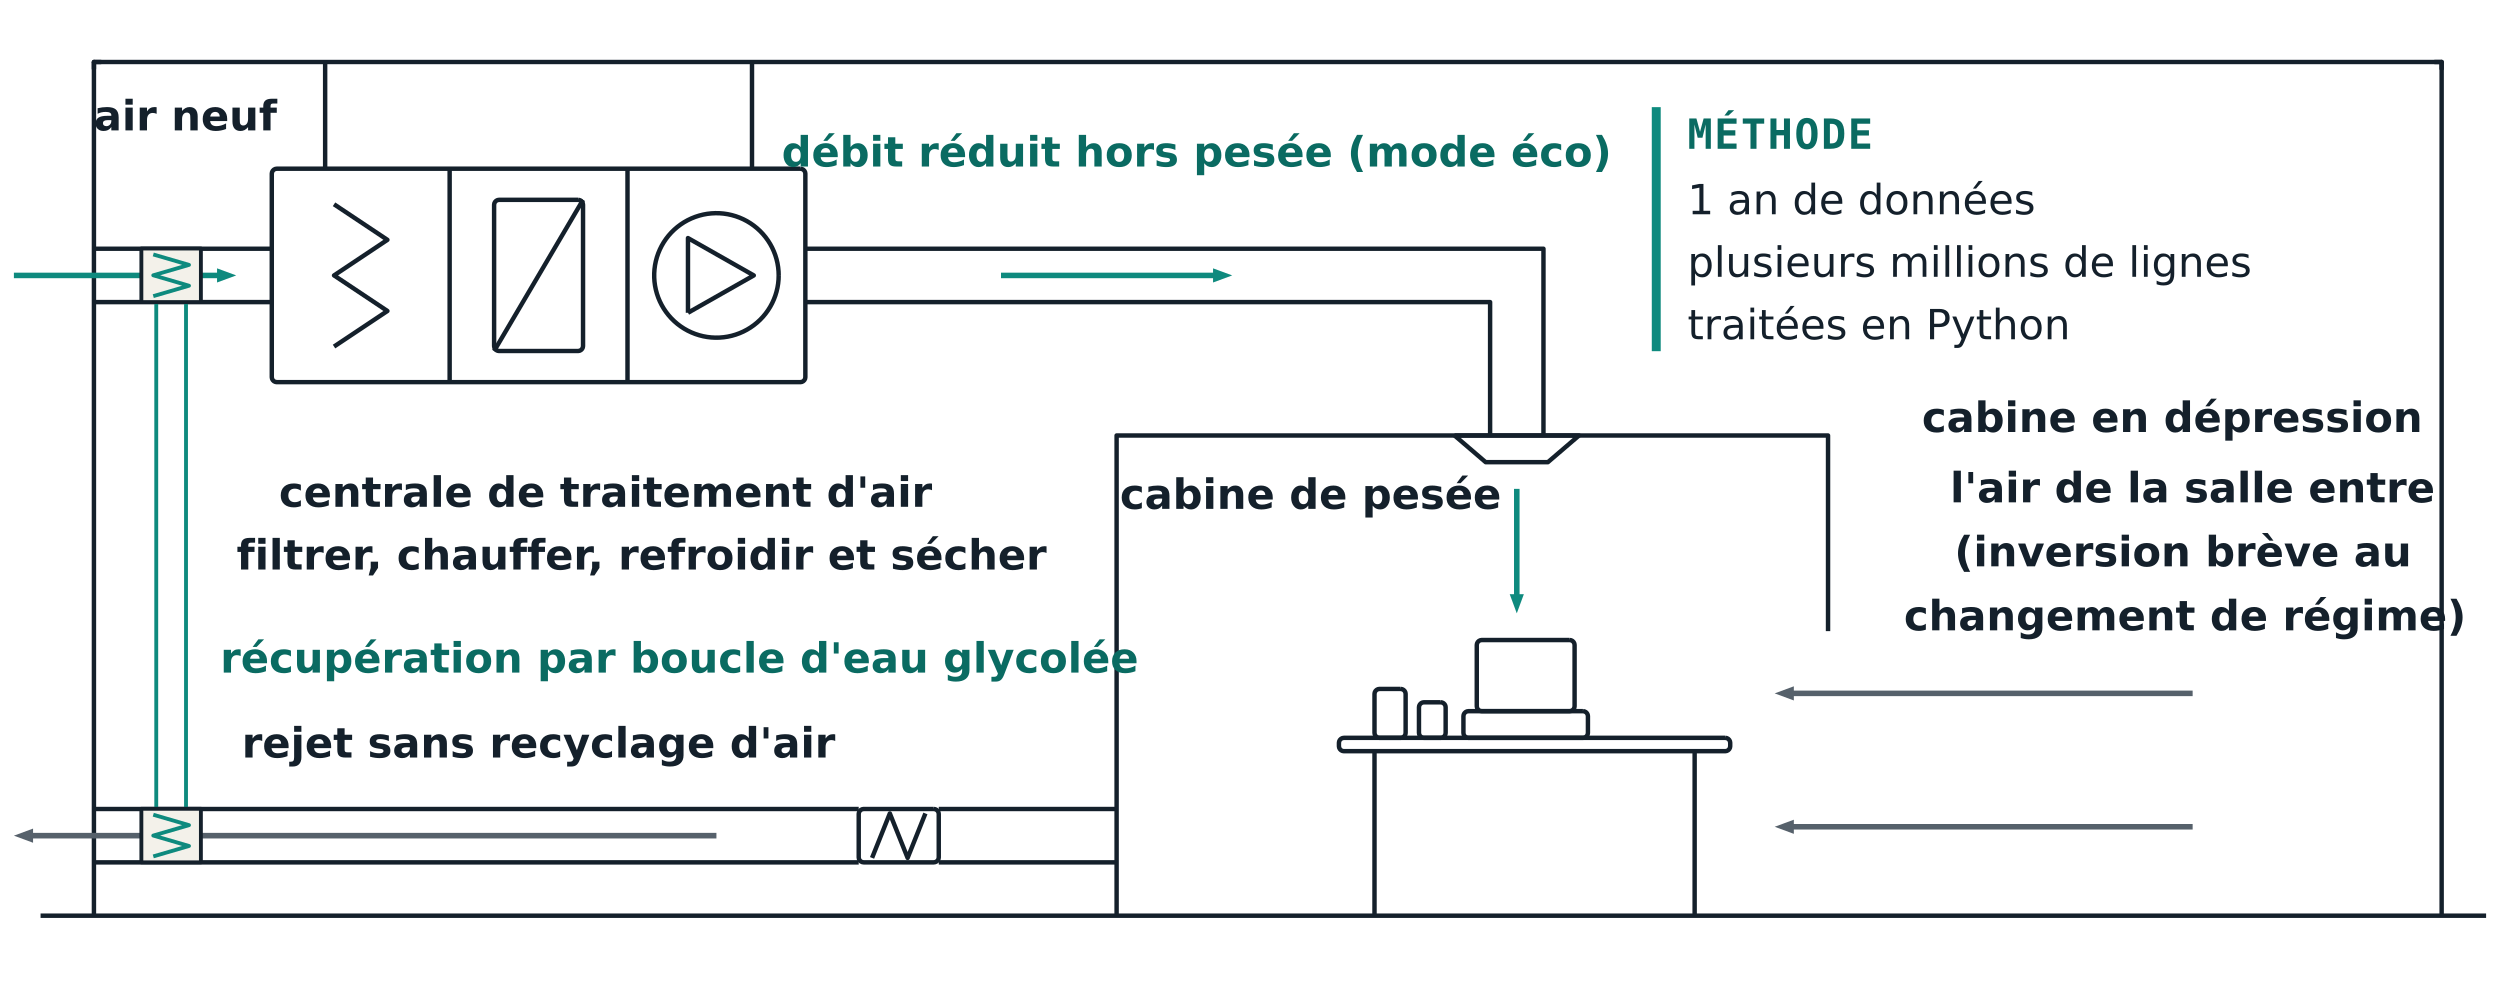
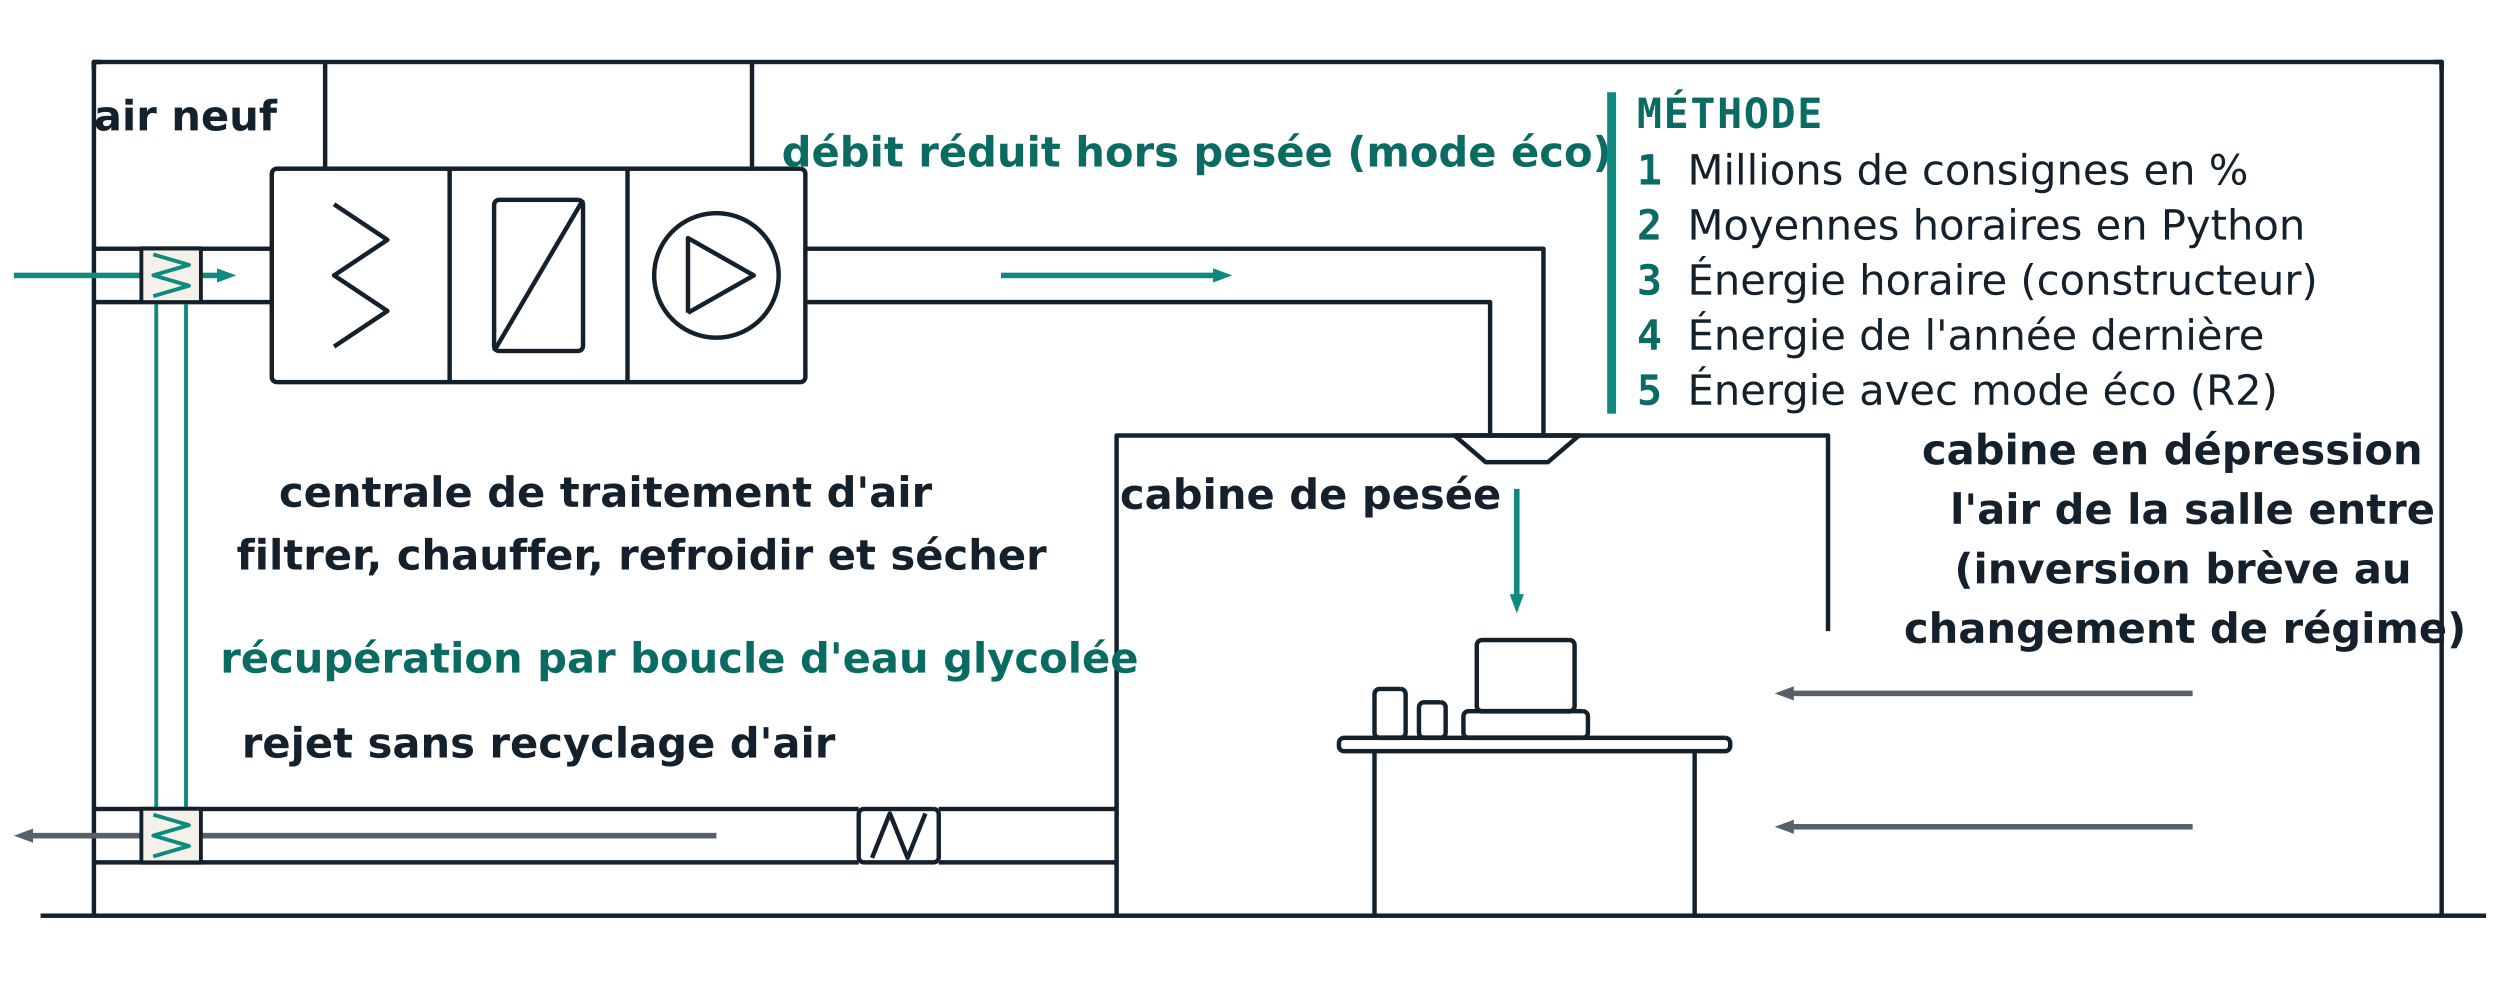
- <svg xmlns="http://www.w3.org/2000/svg" viewBox="0 0 1680 660" class="tf-figure" width="1680" height="660" style="aspect-ratio: 1680 / 660" data-viewbox="0 0 1680 660" data-min-text="28" data-slot="1680x660" preserveAspectRatio="xMinYMin meet" role="img" aria-label="Centrale de traitement d'air suspendue au plafond, alimentée en air neuf, qui souffle par une gaine dans une cabine de pesée ; la cabine est en dépression et l'air de la salle entre par sa façade ouverte ; l'air extrait est filtré et rejeté dehors sous la centrale, sans recyclage d'air, mais avec une récupération de chaleur par boucle d'eau glycolée entre l'entrée d'air neuf et le rejet ; méthode : un an de données de supervision, plusieurs millions de lignes traitées en Python">
+ <svg xmlns="http://www.w3.org/2000/svg" viewBox="0 0 1680 660" class="tf-figure" width="1680" height="660" style="aspect-ratio: 1680 / 660" data-viewbox="0 0 1680 660" data-min-text="28" data-slot="1680x660" preserveAspectRatio="xMinYMin meet" role="img" aria-label="Centrale de traitement d'air suspendue au plafond, alimentée en air neuf, qui souffle par une gaine dans une cabine de pesée ; la cabine est en dépression et l'air de la salle entre par sa façade ouverte ; l'air extrait est filtré et rejeté dehors sous la centrale, sans recyclage d'air, mais avec une récupération de chaleur par boucle d'eau glycolée entre l'entrée d'air neuf et le rejet ; méthode : des millions de consignes en pourcentage, moyennées par heure en Python, combinées aux données constructeur pour l'énergie horaire, puis l'énergie de l'année dernière et l'énergie avec le mode éco">
  <defs>
    <style type="text/css">.tf-figure *{stroke-linejoin: round; stroke-linecap: butt}</style>
  </defs>
  <g id="tf-ahu-booth-figure_1">
    <g id="tf-ahu-booth-patch_1">
      <path d="M 0 660  L 1680 660  L 1680 0  L 0 0  L 0 660  z " style="fill: none; opacity: 0" />
    </g>
    <g id="tf-ahu-booth-axes_1">
      <g id="tf-ahu-booth-tf-line--0" class="tf-line">
        <path d="M 27.264 615.354  L 1670.664 615.354  " clip-path="url(#tf-ahu-booth-pf0071cb59c)" style="fill: none; stroke: var(--ink, #14202B); stroke-width: 2.987" />
      </g>
      <g id="tf-ahu-booth-tf-line--1" class="tf-line">
        <path d="M 63.12 615.354  L 63.12 41.658  " clip-path="url(#tf-ahu-booth-pf0071cb59c)" style="fill: none; stroke: var(--ink, #14202B); stroke-width: 2.987" />
      </g>
      <g id="tf-ahu-booth-tf-line--2" class="tf-line">
        <path d="M 1640.784 615.354  L 1640.784 41.658  " clip-path="url(#tf-ahu-booth-pf0071cb59c)" style="fill: none; stroke: var(--ink, #14202B); stroke-width: 2.987" />
      </g>
      <g id="tf-ahu-booth-tf-line--3" class="tf-line">
        <path d="M 63.12 41.658  L 1640.784 41.658  " clip-path="url(#tf-ahu-booth-pf0071cb59c)" style="fill: none; stroke: var(--ink, #14202B); stroke-width: 2.987" />
      </g>
      <g id="tf-ahu-booth-tf-line--4" class="tf-line">
        <path d="M 218.496 113.37  L 218.496 41.658  " clip-path="url(#tf-ahu-booth-pf0071cb59c)" style="fill: none; stroke: var(--ink, #14202B); stroke-width: 2.987" />
      </g>
      <g id="tf-ahu-booth-tf-line--5" class="tf-line">
        <path d="M 505.344 113.37  L 505.344 41.658  " clip-path="url(#tf-ahu-booth-pf0071cb59c)" style="fill: none; stroke: var(--ink, #14202B); stroke-width: 2.987" />
      </g>
      <g id="tf-ahu-booth-tf-line--6" class="tf-line">
        <path d="M 302.16 256.794  L 302.16 113.37  " clip-path="url(#tf-ahu-booth-pf0071cb59c)" style="fill: none; stroke: var(--ink, #14202B); stroke-width: 2.987" />
      </g>
      <g id="tf-ahu-booth-tf-line--7" class="tf-line">
        <path d="M 421.68 256.794  L 421.68 113.37  " clip-path="url(#tf-ahu-booth-pf0071cb59c)" style="fill: none; stroke: var(--ink, #14202B); stroke-width: 2.987" />
      </g>
      <g id="tf-ahu-booth-tf-polyline--8" class="tf-polyline">
        <path d="M 224.472 232.89  L 260.328 208.986  L 224.472 185.082  L 260.328 161.178  L 224.472 137.274  " clip-path="url(#tf-ahu-booth-pf0071cb59c)" style="fill: none; stroke: var(--ink, #14202B); stroke-width: 2.987" />
      </g>
      <g id="tf-ahu-booth-tf-line--9" class="tf-line">
        <path d="M 332.04 235.878  L 391.8 134.286  " clip-path="url(#tf-ahu-booth-pf0071cb59c)" style="fill: none; stroke: var(--ink, #14202B); stroke-width: 2.987" />
      </g>
      <g id="tf-ahu-booth-tf-line--10" class="tf-line">
        <path d="M 63.12 167.154  L 182.64 167.154  " clip-path="url(#tf-ahu-booth-pf0071cb59c)" style="fill: none; stroke: var(--ink, #14202B); stroke-width: 2.987" />
      </g>
      <g id="tf-ahu-booth-tf-line--11" class="tf-line">
        <path d="M 63.12 203.01  L 182.64 203.01  " clip-path="url(#tf-ahu-booth-pf0071cb59c)" style="fill: none; stroke: var(--ink, #14202B); stroke-width: 2.987" />
      </g>
      <g id="tf-ahu-booth-tf-polyline--12" class="tf-polyline">
        <path d="M 541.2 167.154  L 1037.208 167.154  L 1037.208 292.65  " clip-path="url(#tf-ahu-booth-pf0071cb59c)" style="fill: none; stroke: var(--ink, #14202B); stroke-width: 2.987" />
      </g>
      <g id="tf-ahu-booth-tf-polyline--13" class="tf-polyline">
        <path d="M 541.2 203.01  L 1001.352 203.01  L 1001.352 292.65  " clip-path="url(#tf-ahu-booth-pf0071cb59c)" style="fill: none; stroke: var(--ink, #14202B); stroke-width: 2.987" />
      </g>
      <g id="tf-ahu-booth-tf-polyline--14" class="tf-polyline">
        <path d="M 1228.44 424.122  L 1228.44 292.65  L 750.36 292.65  L 750.36 615.354  " clip-path="url(#tf-ahu-booth-pf0071cb59c)" style="fill: none; stroke: var(--ink, #14202B); stroke-width: 2.987" />
      </g>
      <g id="tf-ahu-booth-tf-line--15" class="tf-line">
        <path d="M 923.664 504.798  L 923.664 615.354  " clip-path="url(#tf-ahu-booth-pf0071cb59c)" style="fill: none; stroke: var(--ink, #14202B); stroke-width: 2.987" />
      </g>
      <g id="tf-ahu-booth-tf-line--16" class="tf-line">
        <path d="M 1138.8 504.798  L 1138.8 615.354  " clip-path="url(#tf-ahu-booth-pf0071cb59c)" style="fill: none; stroke: var(--ink, #14202B); stroke-width: 2.987" />
      </g>
      <g id="tf-ahu-booth-tf-line--17" class="tf-line">
        <path d="M 750.36 543.642  L 630.84 543.642  " clip-path="url(#tf-ahu-booth-pf0071cb59c)" style="fill: none; stroke: var(--ink, #14202B); stroke-width: 2.987" />
      </g>
      <g id="tf-ahu-booth-tf-line--18" class="tf-line">
        <path d="M 750.36 579.498  L 630.84 579.498  " clip-path="url(#tf-ahu-booth-pf0071cb59c)" style="fill: none; stroke: var(--ink, #14202B); stroke-width: 2.987" />
      </g>
      <g id="tf-ahu-booth-tf-polyline--19" class="tf-polyline">
        <path d="M 586.02 576.51  L 597.972 546.63  L 609.924 576.51  L 621.876 546.63  " clip-path="url(#tf-ahu-booth-pf0071cb59c)" style="fill: none; stroke: var(--ink, #14202B); stroke-width: 2.987" />
      </g>
      <g id="tf-ahu-booth-tf-line--20" class="tf-line">
        <path d="M 577.056 543.642  L 63.12 543.642  " clip-path="url(#tf-ahu-booth-pf0071cb59c)" style="fill: none; stroke: var(--ink, #14202B); stroke-width: 2.987" />
      </g>
      <g id="tf-ahu-booth-tf-line--21" class="tf-line">
        <path d="M 577.056 579.498  L 63.12 579.498  " clip-path="url(#tf-ahu-booth-pf0071cb59c)" style="fill: none; stroke: var(--ink, #14202B); stroke-width: 2.987" />
      </g>
      <g id="tf-ahu-booth-tf-line--45" class="tf-line">
        <path d="M 63.12 41.658  L 63.12 46.138  " clip-path="url(#tf-ahu-booth-pf0071cb59c)" style="fill: none; stroke: var(--ink, #14202B); stroke-width: 2.987; stroke-linecap: round" />
      </g>
      <g id="tf-ahu-booth-tf-line--46" class="tf-line">
        <path d="M 1640.784 41.658  L 1640.784 46.138  " clip-path="url(#tf-ahu-booth-pf0071cb59c)" style="fill: none; stroke: var(--ink, #14202B); stroke-width: 2.987; stroke-linecap: round" />
      </g>
      <g id="tf-ahu-booth-tf-line--47" class="tf-line">
        <path d="M 63.12 41.658  L 67.6 41.658  " clip-path="url(#tf-ahu-booth-pf0071cb59c)" style="fill: none; stroke: var(--ink, #14202B); stroke-width: 2.987; stroke-linecap: round" />
      </g>
      <g id="tf-ahu-booth-tf-line--48" class="tf-line">
        <path d="M 1640.784 41.658  L 1636.304 41.658  " clip-path="url(#tf-ahu-booth-pf0071cb59c)" style="fill: none; stroke: var(--ink, #14202B); stroke-width: 2.987; stroke-linecap: round" />
      </g>
      <g id="tf-ahu-booth-tf-box--22" class="tf-box">
        <path d="M 537.84 113.37  L 538.878 113.534  L 539.815 114.012  L 540.558 114.755  L 541.036 115.692  L 541.2 116.73  L 541.2 253.434  L 541.036 254.472  L 540.558 255.409  L 539.815 256.152  L 538.878 256.63  L 537.84 256.794  L 186 256.794  L 184.962 256.63  L 184.025 256.152  L 183.282 255.409  L 182.804 254.472  L 182.64 253.434  L 182.64 116.73  L 182.804 115.692  L 183.282 114.755  L 184.025 114.012  L 184.962 113.534  L 186 113.37  L 537.84 113.37  " clip-path="url(#tf-ahu-booth-pf0071cb59c)" style="fill: none; stroke: var(--ink, #14202B); stroke-width: 2.987" />
      </g>
      <g id="tf-ahu-booth-tf-box--23" class="tf-box">
        <path d="M 388.44 134.286  L 389.478 134.45  L 390.415 134.928  L 391.158 135.671  L 391.636 136.608  L 391.8 137.646  L 391.8 232.518  L 391.636 233.556  L 391.158 234.493  L 390.415 235.236  L 389.478 235.714  L 388.44 235.878  L 335.4 235.878  L 334.362 235.714  L 333.425 235.236  L 332.682 234.493  L 332.204 233.556  L 332.04 232.518  L 332.04 137.646  L 332.204 136.608  L 332.682 135.671  L 333.425 134.928  L 334.362 134.45  L 335.4 134.286  L 388.44 134.286  " clip-path="url(#tf-ahu-booth-pf0071cb59c)" style="fill: none; stroke: var(--ink, #14202B); stroke-width: 2.987" />
      </g>
      <g id="tf-ahu-booth-tf-circle--24" class="tf-circle">
        <path d="M 523.272 185.082  L 523.181 182.317  L 522.907 179.565  L 522.451 176.836  L 521.817 174.144  L 521.005 171.499  L 520.021 168.914  L 518.868 166.399  L 517.552 163.967  L 516.077 161.626  L 514.451 159.388  L 512.681 157.263  L 510.774 155.259  L 508.739 153.385  L 506.584 151.65  L 504.32 150.062  L 501.955 148.626  L 499.501 147.35  L 496.968 146.239  L 494.367 145.297  L 491.709 144.53  L 489.007 143.94  L 486.271 143.53  L 483.514 143.301  L 480.748 143.256  L 477.986 143.393  L 475.238 143.712  L 472.517 144.213  L 469.836 144.892  L 467.205 145.747  L 464.636 146.773  L 462.141 147.968  L 459.73 149.324  L 457.415 150.837  L 455.204 152.5  L 453.108 154.305  L 451.136 156.245  L 449.296 158.311  L 447.597 160.494  L 446.046 162.784  L 444.65 165.172  L 443.414 167.647  L 442.345 170.198  L 441.447 172.815  L 440.724 175.485  L 440.179 178.197  L 439.814 180.939  L 439.631 183.699  L 439.631 186.465  L 439.814 189.225  L 440.179 191.967  L 440.724 194.679  L 441.447 197.349  L 442.345 199.966  L 443.414 202.517  L 444.65 204.992  L 446.046 207.38  L 447.597 209.67  L 449.296 211.853  L 451.136 213.919  L 453.108 215.859  L 455.204 217.664  L 457.415 219.327  L 459.73 220.84  L 462.141 222.196  L 464.636 223.391  L 467.205 224.417  L 469.836 225.272  L 472.517 225.951  L 475.238 226.452  L 477.986 226.771  L 480.748 226.908  L 483.514 226.863  L 486.271 226.634  L 489.007 226.224  L 491.709 225.634  L 494.367 224.867  L 496.968 223.925  L 499.501 222.814  L 501.955 221.538  L 504.32 220.102  L 506.584 218.514  L 508.739 216.779  L 510.774 214.905  L 512.681 212.901  L 514.451 210.776  L 516.077 208.538  L 517.552 206.197  L 518.868 203.765  L 520.021 201.25  L 521.005 198.665  L 521.817 196.02  L 522.451 193.328  L 522.907 190.599  L 523.181 187.847  L 523.272 185.082  " clip-path="url(#tf-ahu-booth-pf0071cb59c)" style="fill: none; stroke: var(--ink, #14202B); stroke-width: 2.987" />
      </g>
      <g id="tf-ahu-booth-tf-polygon--25" class="tf-polygon">
        <path d="M 462.317 210.181  L 462.317 159.983  L 506.539 185.082  L 462.317 210.181  " clip-path="url(#tf-ahu-booth-pf0071cb59c)" style="fill: none; stroke: var(--ink, #14202B); stroke-width: 2.987" />
      </g>
      <g id="tf-ahu-booth-tf-polygon--26" class="tf-polygon">
        <path d="M 977.448 292.65  L 1061.112 292.65  L 1040.196 310.578  L 998.364 310.578  L 977.448 292.65  " clip-path="url(#tf-ahu-booth-pf0071cb59c)" style="fill: none; stroke: var(--ink, #14202B); stroke-width: 2.987" />
      </g>
      <g id="tf-ahu-booth-tf-box--27" class="tf-box">
        <path d="M 1159.344 495.834  L 1160.382 495.998  L 1161.319 496.476  L 1162.062 497.219  L 1162.54 498.156  L 1162.704 499.194  L 1162.704 501.438  L 1162.54 502.476  L 1162.062 503.413  L 1161.319 504.156  L 1160.382 504.634  L 1159.344 504.798  L 903.12 504.798  L 902.082 504.634  L 901.145 504.156  L 900.402 503.413  L 899.924 502.476  L 899.76 501.438  L 899.76 499.194  L 899.924 498.156  L 900.402 497.219  L 901.145 496.476  L 902.082 495.998  L 903.12 495.834  L 1159.344 495.834  " clip-path="url(#tf-ahu-booth-pf0071cb59c)" style="fill: none; stroke: var(--ink, #14202B); stroke-width: 2.987" />
      </g>
      <g id="tf-ahu-booth-tf-box--28" class="tf-box">
        <path d="M 1063.728 477.906  L 1064.766 478.07  L 1065.703 478.548  L 1066.446 479.291  L 1066.924 480.228  L 1067.088 481.266  L 1067.088 492.474  L 1066.924 493.512  L 1066.446 494.449  L 1065.703 495.192  L 1064.766 495.67  L 1063.728 495.834  L 986.784 495.834  L 985.746 495.67  L 984.809 495.192  L 984.066 494.449  L 983.588 493.512  L 983.424 492.474  L 983.424 481.266  L 983.588 480.228  L 984.066 479.291  L 984.809 478.548  L 985.746 478.07  L 986.784 477.906  L 1063.728 477.906  " clip-path="url(#tf-ahu-booth-pf0071cb59c)" style="fill: none; stroke: var(--ink, #14202B); stroke-width: 2.987" />
      </g>
      <g id="tf-ahu-booth-tf-box--29" class="tf-box">
        <path d="M 1054.764 430.098  L 1055.802 430.262  L 1056.739 430.74  L 1057.482 431.483  L 1057.96 432.42  L 1058.124 433.458  L 1058.124 474.546  L 1057.96 475.584  L 1057.482 476.521  L 1056.739 477.264  L 1055.802 477.742  L 1054.764 477.906  L 995.748 477.906  L 994.71 477.742  L 993.773 477.264  L 993.03 476.521  L 992.552 475.584  L 992.388 474.546  L 992.388 433.458  L 992.552 432.42  L 993.03 431.483  L 993.773 430.74  L 994.71 430.262  L 995.748 430.098  L 1054.764 430.098  " clip-path="url(#tf-ahu-booth-pf0071cb59c)" style="fill: none; stroke: var(--ink, #14202B); stroke-width: 2.987" />
      </g>
      <g id="tf-ahu-booth-tf-box--30" class="tf-box">
        <path d="M 941.22 462.966  L 942.258 463.13  L 943.195 463.608  L 943.938 464.351  L 944.416 465.288  L 944.58 466.326  L 944.58 492.474  L 944.416 493.512  L 943.938 494.449  L 943.195 495.192  L 942.258 495.67  L 941.22 495.834  L 927.024 495.834  L 925.986 495.67  L 925.049 495.192  L 924.306 494.449  L 923.828 493.512  L 923.664 492.474  L 923.664 466.326  L 923.828 465.288  L 924.306 464.351  L 925.049 463.608  L 925.986 463.13  L 927.024 462.966  L 941.22 462.966  " clip-path="url(#tf-ahu-booth-pf0071cb59c)" style="fill: none; stroke: var(--ink, #14202B); stroke-width: 2.987" />
      </g>
      <g id="tf-ahu-booth-tf-box--31" class="tf-box">
        <path d="M 968.112 471.93  L 969.15 472.094  L 970.087 472.572  L 970.83 473.315  L 971.308 474.252  L 971.472 475.29  L 971.472 492.474  L 971.308 493.512  L 970.83 494.449  L 970.087 495.192  L 969.15 495.67  L 968.112 495.834  L 956.904 495.834  L 955.866 495.67  L 954.929 495.192  L 954.186 494.449  L 953.708 493.512  L 953.544 492.474  L 953.544 475.29  L 953.708 474.252  L 954.186 473.315  L 954.929 472.572  L 955.866 472.094  L 956.904 471.93  L 968.112 471.93  " clip-path="url(#tf-ahu-booth-pf0071cb59c)" style="fill: none; stroke: var(--ink, #14202B); stroke-width: 2.987" />
      </g>
      <g id="tf-ahu-booth-tf-box--32" class="tf-box">
        <path d="M 627.48 543.642  L 628.518 543.806  L 629.455 544.284  L 630.198 545.027  L 630.676 545.964  L 630.84 547.002  L 630.84 576.138  L 630.676 577.176  L 630.198 578.113  L 629.455 578.856  L 628.518 579.334  L 627.48 579.498  L 580.416 579.498  L 579.378 579.334  L 578.441 578.856  L 577.698 578.113  L 577.22 577.176  L 577.056 576.138  L 577.056 547.002  L 577.22 545.964  L 577.698 545.027  L 578.441 544.284  L 579.378 543.806  L 580.416 543.642  L 627.48 543.642  " clip-path="url(#tf-ahu-booth-pf0071cb59c)" style="fill: none; stroke: var(--ink, #14202B); stroke-width: 2.987" />
      </g>
      <g id="tf-ahu-booth-tf-arrow--33" class="tf-arrow">
        <path d="M 9.336 185.082  L 147.144 185.082  " clip-path="url(#tf-ahu-booth-pf0071cb59c)" style="fill: none; stroke: var(--accent, #0E8A7E); stroke-width: 3.733" />
      </g>
      <g id="tf-ahu-booth-tf-arrow--34" class="tf-arrow">
        <path d="M 672.672 185.082  L 816.456 185.082  " clip-path="url(#tf-ahu-booth-pf0071cb59c)" style="fill: none; stroke: var(--accent, #0E8A7E); stroke-width: 3.733" />
      </g>
      <g id="tf-ahu-booth-tf-arrow--35" class="tf-arrow">
        <path d="M 1019.28 328.506  L 1019.28 400.578  " clip-path="url(#tf-ahu-booth-pf0071cb59c)" style="fill: none; stroke: var(--accent, #0E8A7E); stroke-width: 3.733" />
      </g>
      <g id="tf-ahu-booth-tf-arrow--36" class="tf-arrow">
        <path d="M 1473.456 555.594  L 1204.176 555.594  " clip-path="url(#tf-ahu-booth-pf0071cb59c)" style="fill: none; stroke: var(--muted, #56616B); stroke-width: 3.733" />
      </g>
      <g id="tf-ahu-booth-tf-arrow--37" class="tf-arrow">
        <path d="M 1473.456 465.954  L 1204.176 465.954  " clip-path="url(#tf-ahu-booth-pf0071cb59c)" style="fill: none; stroke: var(--muted, #56616B); stroke-width: 3.733" />
      </g>
      <g id="tf-ahu-booth-tf-arrow--38" class="tf-arrow">
        <path d="M 481.44 561.57  L 20.928 561.57  " clip-path="url(#tf-ahu-booth-pf0071cb59c)" style="fill: none; stroke: var(--muted, #56616B); stroke-width: 3.733" />
      </g>
      <g id="tf-ahu-booth-tf-arrow--39" class="tf-arrow">
        <path d="M 158.736 185.082  L 145.856 180.322  L 145.856 189.842  z " clip-path="url(#tf-ahu-booth-pf0071cb59c)" style="fill: var(--accent, #0E8A7E)" />
      </g>
      <g id="tf-ahu-booth-tf-arrow--40" class="tf-arrow">
        <path d="M 828.048 185.082  L 815.168 180.322  L 815.168 189.842  z " clip-path="url(#tf-ahu-booth-pf0071cb59c)" style="fill: var(--accent, #0E8A7E)" />
      </g>
      <g id="tf-ahu-booth-tf-arrow--41" class="tf-arrow">
        <path d="M 1019.28 412.17  L 1024.04 399.29  L 1014.52 399.29  z " clip-path="url(#tf-ahu-booth-pf0071cb59c)" style="fill: var(--accent, #0E8A7E)" />
      </g>
      <g id="tf-ahu-booth-tf-arrow--42" class="tf-arrow">
        <path d="M 1192.584 555.594  L 1205.464 560.354  L 1205.464 550.834  z " clip-path="url(#tf-ahu-booth-pf0071cb59c)" style="fill: var(--muted, #56616B)" />
      </g>
      <g id="tf-ahu-booth-tf-arrow--43" class="tf-arrow">
        <path d="M 1192.584 465.954  L 1205.464 470.714  L 1205.464 461.194  z " clip-path="url(#tf-ahu-booth-pf0071cb59c)" style="fill: var(--muted, #56616B)" />
      </g>
      <g id="tf-ahu-booth-tf-arrow--44" class="tf-arrow">
        <path d="M 9.336 561.57  L 22.216 566.33  L 22.216 556.81  z " clip-path="url(#tf-ahu-booth-pf0071cb59c)" style="fill: var(--muted, #56616B)" />
      </g>
      <g id="tf-ahu-booth-tf-label--49" class="tf-label tf-ink">
        <text style="font-weight: 600; font-size: 28px; font-family: 'Instrument Sans', 'DejaVu Sans'; text-anchor: middle; fill: var(--ink, #14202B)" x="124.588" y="87.636" transform="rotate(-0 124.5876 87.63556)">air neuf</text>
      </g>
      <g id="tf-ahu-booth-tf-label--50" class="tf-label tf-ink">
        <text style="font-weight: 600; font-size: 28px; font-family: 'Instrument Sans', 'DejaVu Sans'; fill: var(--ink, #14202B)" transform="translate(187.4591 340.566)">centrale de traitement d'air</text>
        <text style="font-weight: 600; font-size: 28px; font-family: 'Instrument Sans', 'DejaVu Sans'; fill: var(--ink, #14202B)" transform="translate(159.0019 382.734)">filtrer, chauffer, refroidir et sécher</text>
      </g>
      <g id="tf-ahu-booth-tf-label--51" class="tf-label tf-ink">
        <text style="font-weight: 600; font-size: 28px; font-family: 'Instrument Sans', 'DejaVu Sans'; text-anchor: middle; fill: var(--accent-text, #0A6B62)" x="804.144" y="111.896" transform="rotate(-0 804.144 111.896)">débit réduit hors pesée (mode éco)</text>
      </g>
      <g id="tf-ahu-booth-tf-label--52" class="tf-label tf-ink">
        <text style="font-weight: 600; font-size: 28px; font-family: 'Instrument Sans', 'DejaVu Sans'; text-anchor: middle; fill: var(--ink, #14202B)" x="880.717" y="341.972" transform="rotate(-0 880.7171 341.972)">cabine de pesée</text>
      </g>
      <g id="tf-ahu-booth-tf-label--53" class="tf-label tf-ink">
-         <text style="font-weight: 600; font-size: 28px; font-family: 'Instrument Sans', 'DejaVu Sans'; fill: var(--ink, #14202B)" transform="translate(1291.527 290.3)">cabine en dépression</text>
-         <text style="font-weight: 600; font-size: 28px; font-family: 'Instrument Sans', 'DejaVu Sans'; fill: var(--ink, #14202B)" transform="translate(1310.46 337.578)">l'air de la salle entre</text>
-         <text style="font-weight: 600; font-size: 28px; font-family: 'Instrument Sans', 'DejaVu Sans'; fill: var(--ink, #14202B)" transform="translate(1313.368 380.586)">(inversion brève au</text>
-         <text style="font-weight: 600; font-size: 28px; font-family: 'Instrument Sans', 'DejaVu Sans'; fill: var(--ink, #14202B)" transform="translate(1279.45 423.5809)">changement de régime)</text>
+         <text style="font-weight: 600; font-size: 28px; font-family: 'Instrument Sans', 'DejaVu Sans'; fill: var(--ink, #14202B)" transform="translate(1291.527 312)">cabine en dépression</text>
+         <text style="font-weight: 600; font-size: 28px; font-family: 'Instrument Sans', 'DejaVu Sans'; fill: var(--ink, #14202B)" transform="translate(1310.46 352)">l'air de la salle entre</text>
+         <text style="font-weight: 600; font-size: 28px; font-family: 'Instrument Sans', 'DejaVu Sans'; fill: var(--ink, #14202B)" transform="translate(1313.368 392)">(inversion brève au</text>
+         <text style="font-weight: 600; font-size: 28px; font-family: 'Instrument Sans', 'DejaVu Sans'; fill: var(--ink, #14202B)" transform="translate(1279.45 432)">changement de régime)</text>
      </g>
      <g id="tf-ahu-booth-tf-label--54" class="tf-label tf-ink">
        <text style="font-weight: 600; font-size: 28px; font-family: 'Instrument Sans', 'DejaVu Sans'; text-anchor: middle; fill: var(--ink, #14202B)" x="361.92" y="509.062" transform="rotate(-0 361.92 509.0616)">rejet sans recyclage d'air</text>
      </g>
    </g>
  </g>
  <g id="tf-ahu-recovery" class="tf-annotation">
    <path d="M 105 203 L 105 543" style="fill: none; stroke: var(--accent, #0E8A7E); stroke-width: 2.6" />
    <path d="M 125 203 L 125 543" style="fill: none; stroke: var(--accent, #0E8A7E); stroke-width: 2.6" />
    <rect x="95" y="167" width="40" height="36" style="fill: var(--background, #F3F1EA); stroke: var(--ink, #14202B); stroke-width: 2.6" />
    <path d="M 103 171 L 127 178 L 103 185 L 127 192 L 103 199" style="fill: none; stroke: var(--accent, #0E8A7E); stroke-width: 2.6" />
    <rect x="95" y="543.5" width="40" height="36" style="fill: var(--background, #F3F1EA); stroke: var(--ink, #14202B); stroke-width: 2.6" />
    <path d="M 103 547.5 L 127 554.5 L 103 561.5 L 127 568.5 L 103 575.5" style="fill: none; stroke: var(--accent, #0E8A7E); stroke-width: 2.6" />
    <text style="font-weight: 600; font-size: 28px; font-family: 'Instrument Sans', 'DejaVu Sans'; fill: var(--accent-text, #0A6B62)" x="148" y="452">récupération par boucle d'eau glycolée</text>
  </g>
  <g id="tf-ahu-method" class="tf-annotation">
-     <rect x="1110" y="72" width="6" height="164" style="fill: var(--accent, #0E8A7E)" />
-     <text style="font-weight: 700; font-size: 28px; font-family: 'JetBrains Mono', monospace; letter-spacing: 1.1px; fill: var(--accent-text, #0A6B62)" x="1134" y="100">MÉTHODE</text>
-     <text style="font-weight: 500; font-size: 28px; font-family: 'Instrument Sans', 'DejaVu Sans'; fill: var(--ink, #14202B)" x="1134" y="144">1 an de données</text>
-     <text style="font-weight: 500; font-size: 28px; font-family: 'Instrument Sans', 'DejaVu Sans'; fill: var(--ink, #14202B)" x="1134" y="186">plusieurs millions de lignes</text>
-     <text style="font-weight: 500; font-size: 28px; font-family: 'Instrument Sans', 'DejaVu Sans'; fill: var(--ink, #14202B)" x="1134" y="228">traitées en Python</text>
+     <rect x="1080" y="62" width="6" height="216" style="fill: var(--accent, #0E8A7E)" />
+     <text style="font-weight: 700; font-size: 28px; font-family: 'JetBrains Mono', monospace; letter-spacing: 1.1px; fill: var(--accent-text, #0A6B62)" x="1100" y="86">MÉTHODE</text>
+     <text style="font-weight: 700; font-size: 28px; font-family: 'JetBrains Mono', monospace; fill: var(--accent-text, #0A6B62)" x="1100" y="124">1</text>
+     <text style="font-weight: 500; font-size: 28px; font-family: 'Instrument Sans', 'DejaVu Sans'; fill: var(--ink, #14202B)" x="1134" y="124">Millions de consignes en %</text>
+     <text style="font-weight: 700; font-size: 28px; font-family: 'JetBrains Mono', monospace; fill: var(--accent-text, #0A6B62)" x="1100" y="161">2</text>
+     <text style="font-weight: 500; font-size: 28px; font-family: 'Instrument Sans', 'DejaVu Sans'; fill: var(--ink, #14202B)" x="1134" y="161">Moyennes horaires en Python</text>
+     <text style="font-weight: 700; font-size: 28px; font-family: 'JetBrains Mono', monospace; fill: var(--accent-text, #0A6B62)" x="1100" y="198">3</text>
+     <text style="font-weight: 500; font-size: 28px; font-family: 'Instrument Sans', 'DejaVu Sans'; fill: var(--ink, #14202B)" x="1134" y="198">Énergie horaire (constructeur)</text>
+     <text style="font-weight: 700; font-size: 28px; font-family: 'JetBrains Mono', monospace; fill: var(--accent-text, #0A6B62)" x="1100" y="235">4</text>
+     <text style="font-weight: 500; font-size: 28px; font-family: 'Instrument Sans', 'DejaVu Sans'; fill: var(--ink, #14202B)" x="1134" y="235">Énergie de l'année dernière</text>
+     <text style="font-weight: 700; font-size: 28px; font-family: 'JetBrains Mono', monospace; fill: var(--accent-text, #0A6B62)" x="1100" y="272">5</text>
+     <text style="font-weight: 500; font-size: 28px; font-family: 'Instrument Sans', 'DejaVu Sans'; fill: var(--ink, #14202B)" x="1134" y="272">Énergie avec mode éco (R2)</text>
  </g>
  <defs>
    <clipPath id="tf-ahu-booth-pf0071cb59c">
      <rect x="0" y="0" width="1680" height="660" />
    </clipPath>
  </defs>
</svg>
